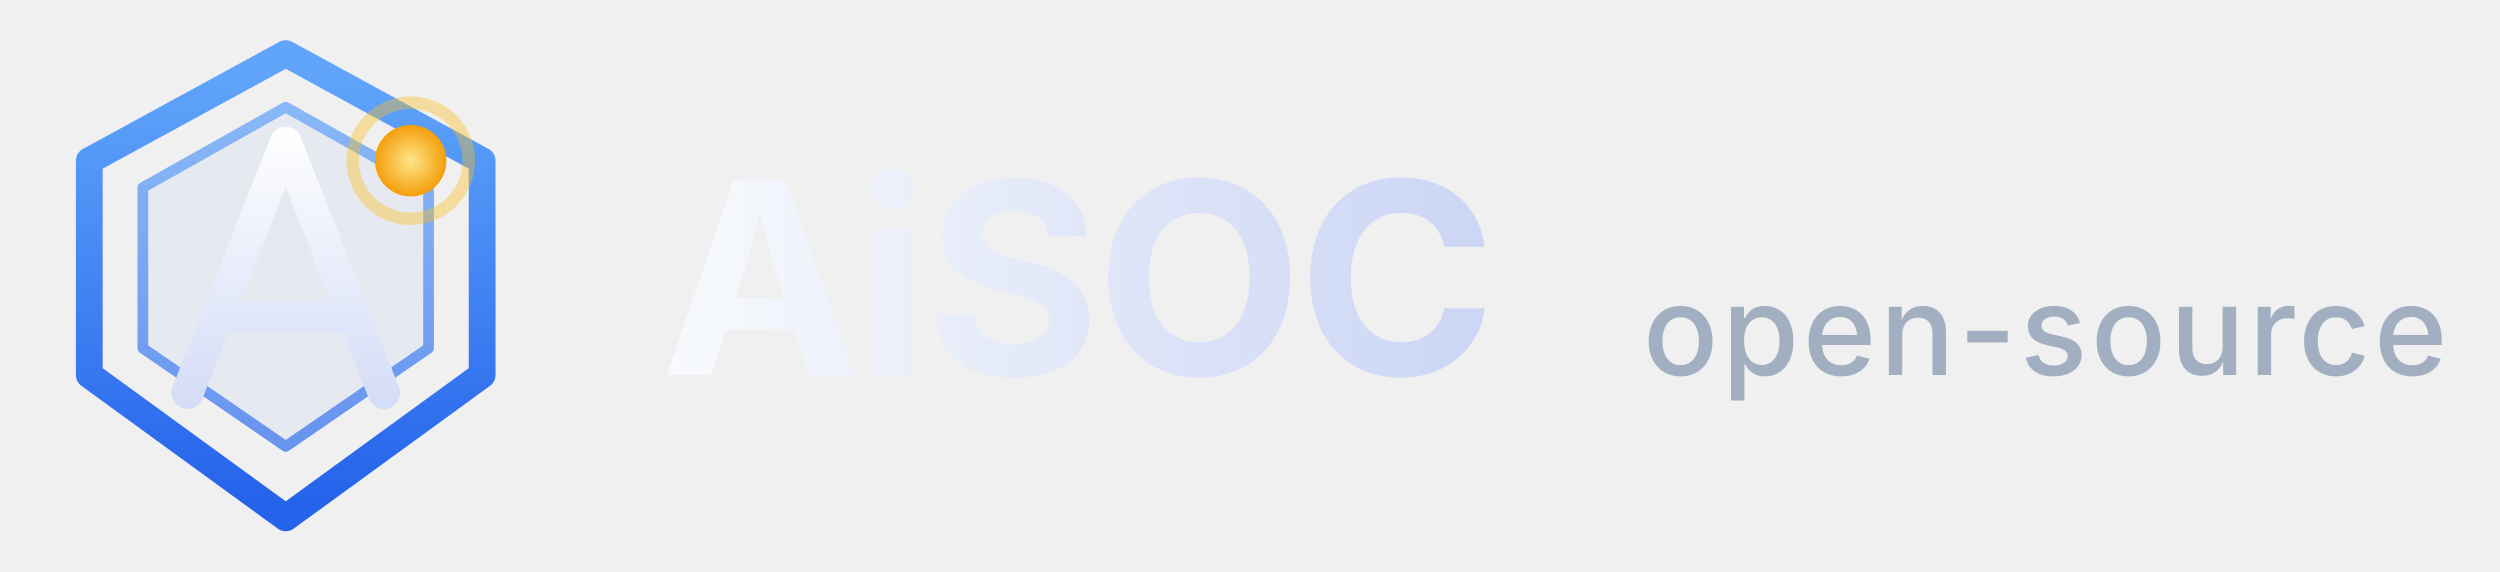
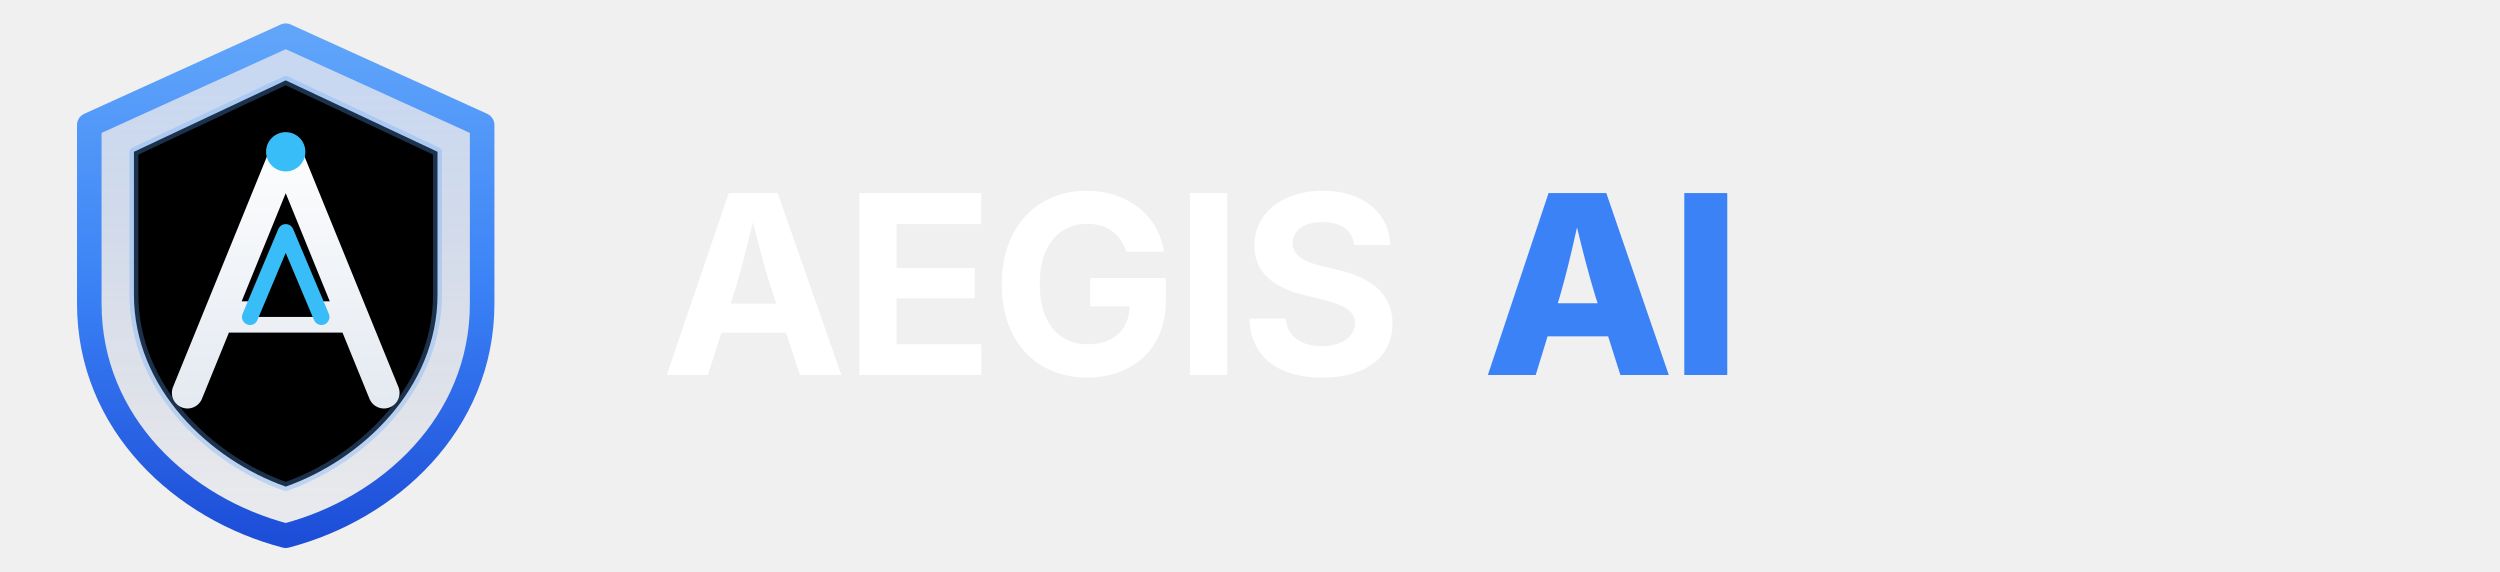
<svg xmlns="http://www.w3.org/2000/svg" viewBox="0 0 280 64" width="280" height="64">
  <defs>
-     <linearGradient id="aisocLogoOutline" x1="32" y1="8" x2="32" y2="56" gradientUnits="userSpaceOnUse">
+     <linearGradient id="aegisLogoOutline" x1="32" y1="4" x2="32" y2="60" gradientUnits="userSpaceOnUse">
      <stop offset="0%" stop-color="#60a5fa" />
-       <stop offset="100%" stop-color="#2563eb" />
+       <stop offset="50%" stop-color="#3b82f6" />
+       <stop offset="100%" stop-color="#1d4ed8" />
    </linearGradient>
-     <linearGradient id="aisocLogoBody" x1="32" y1="14" x2="32" y2="52" gradientUnits="userSpaceOnUse">
+     <linearGradient id="aegisLogoInner" x1="32" y1="8" x2="32" y2="56" gradientUnits="userSpaceOnUse">
+       <stop offset="0%" stop-color="#3b82f6" stop-opacity="0.22" />
+       <stop offset="100%" stop-color="#1e3a8a" stop-opacity="0.04" />
+     </linearGradient>
+     <linearGradient id="aegisLogoBody" x1="32" y1="14" x2="32" y2="48" gradientUnits="userSpaceOnUse">
      <stop offset="0%" stop-color="#ffffff" />
-       <stop offset="100%" stop-color="#cbd5f5" />
-     </linearGradient>
-     <radialGradient id="aisocLogoSpark" cx="50%" cy="50%" r="50%">
-       <stop offset="0%" stop-color="#fde68a" />
-       <stop offset="100%" stop-color="#f59e0b" />
-     </radialGradient>
-     <linearGradient id="aisocLogoText" x1="0" y1="0" x2="1" y2="0">
-       <stop offset="0%" stop-color="#f8fafc" />
-       <stop offset="100%" stop-color="#cbd5f5" />
+       <stop offset="100%" stop-color="#e2e8f0" />
    </linearGradient>
  </defs>
  <g>
-     <path d="M32 6 L54 18 L54 42 L32 58 L10 42 L10 18 Z" fill="none" stroke="url(#aisocLogoOutline)" stroke-width="3" stroke-linejoin="round" />
-     <path d="M32 12 L48 21 L48 39 L32 50 L16 39 L16 21 Z" fill="rgba(59,130,246,0.08)" stroke="url(#aisocLogoOutline)" stroke-width="1.2" stroke-linejoin="round" opacity="0.7" />
-     <path d="M21 44 L32 16 L43 44 M25.5 35.5 L38.5 35.5" fill="none" stroke="url(#aisocLogoBody)" stroke-width="3.6" stroke-linecap="round" stroke-linejoin="round" />
-     <circle cx="46" cy="18" r="4" fill="url(#aisocLogoSpark)" />
-     <circle cx="46" cy="18" r="6.5" fill="none" stroke="rgba(251,191,36,0.4)" stroke-width="1.4" />
+     <path d="M32 4 L54 14 V34 C54 47.5 43.5 57 32 60 C20.5 57 10 47.5 10 34 V14 Z" fill="url(#aegisLogoInner)" stroke="url(#aegisLogoOutline)" stroke-width="2.75" stroke-linejoin="round" />
+     <path d="M32 9 L49 17 V33 C49 43.5 40.5 51.5 32 54.5 C23.5 51.5 15 43.5 15 33 V17 Z" stroke="#60a5fa" stroke-width="1" stroke-opacity="0.3" stroke-linejoin="round" />
+     <path d="M21 44 L32 17 L43 44 M25.5 35.5 H38.5" stroke="url(#aegisLogoBody)" stroke-width="3.5" stroke-linecap="round" stroke-linejoin="round" />
+     <circle cx="32" cy="17" r="2.2" fill="#38bdf8" />
+     <path d="M28 35.5 L32 26 L36 35.5" stroke="#38bdf8" stroke-width="1.8" stroke-linecap="round" stroke-linejoin="round" />
  </g>
-   <g font-family="Inter, system-ui, sans-serif" font-weight="700" letter-spacing="-0.5">
-     <text x="74" y="42" font-size="30" fill="url(#aisocLogoText)">AiSOC</text>
-     <text x="184" y="42" font-size="14" font-weight="500" fill="rgba(148,163,184,0.85)" letter-spacing="0.4">open-source</text>
+   <g font-family="Inter, system-ui, -apple-system, sans-serif" font-weight="700" letter-spacing="-0.5">
+     <text x="74" y="42" font-size="28" fill="#ffffff">AEGIS</text>
+     <text x="166" y="42" font-size="28" fill="#3b82f6" font-weight="800">AI</text>
  </g>
</svg>
